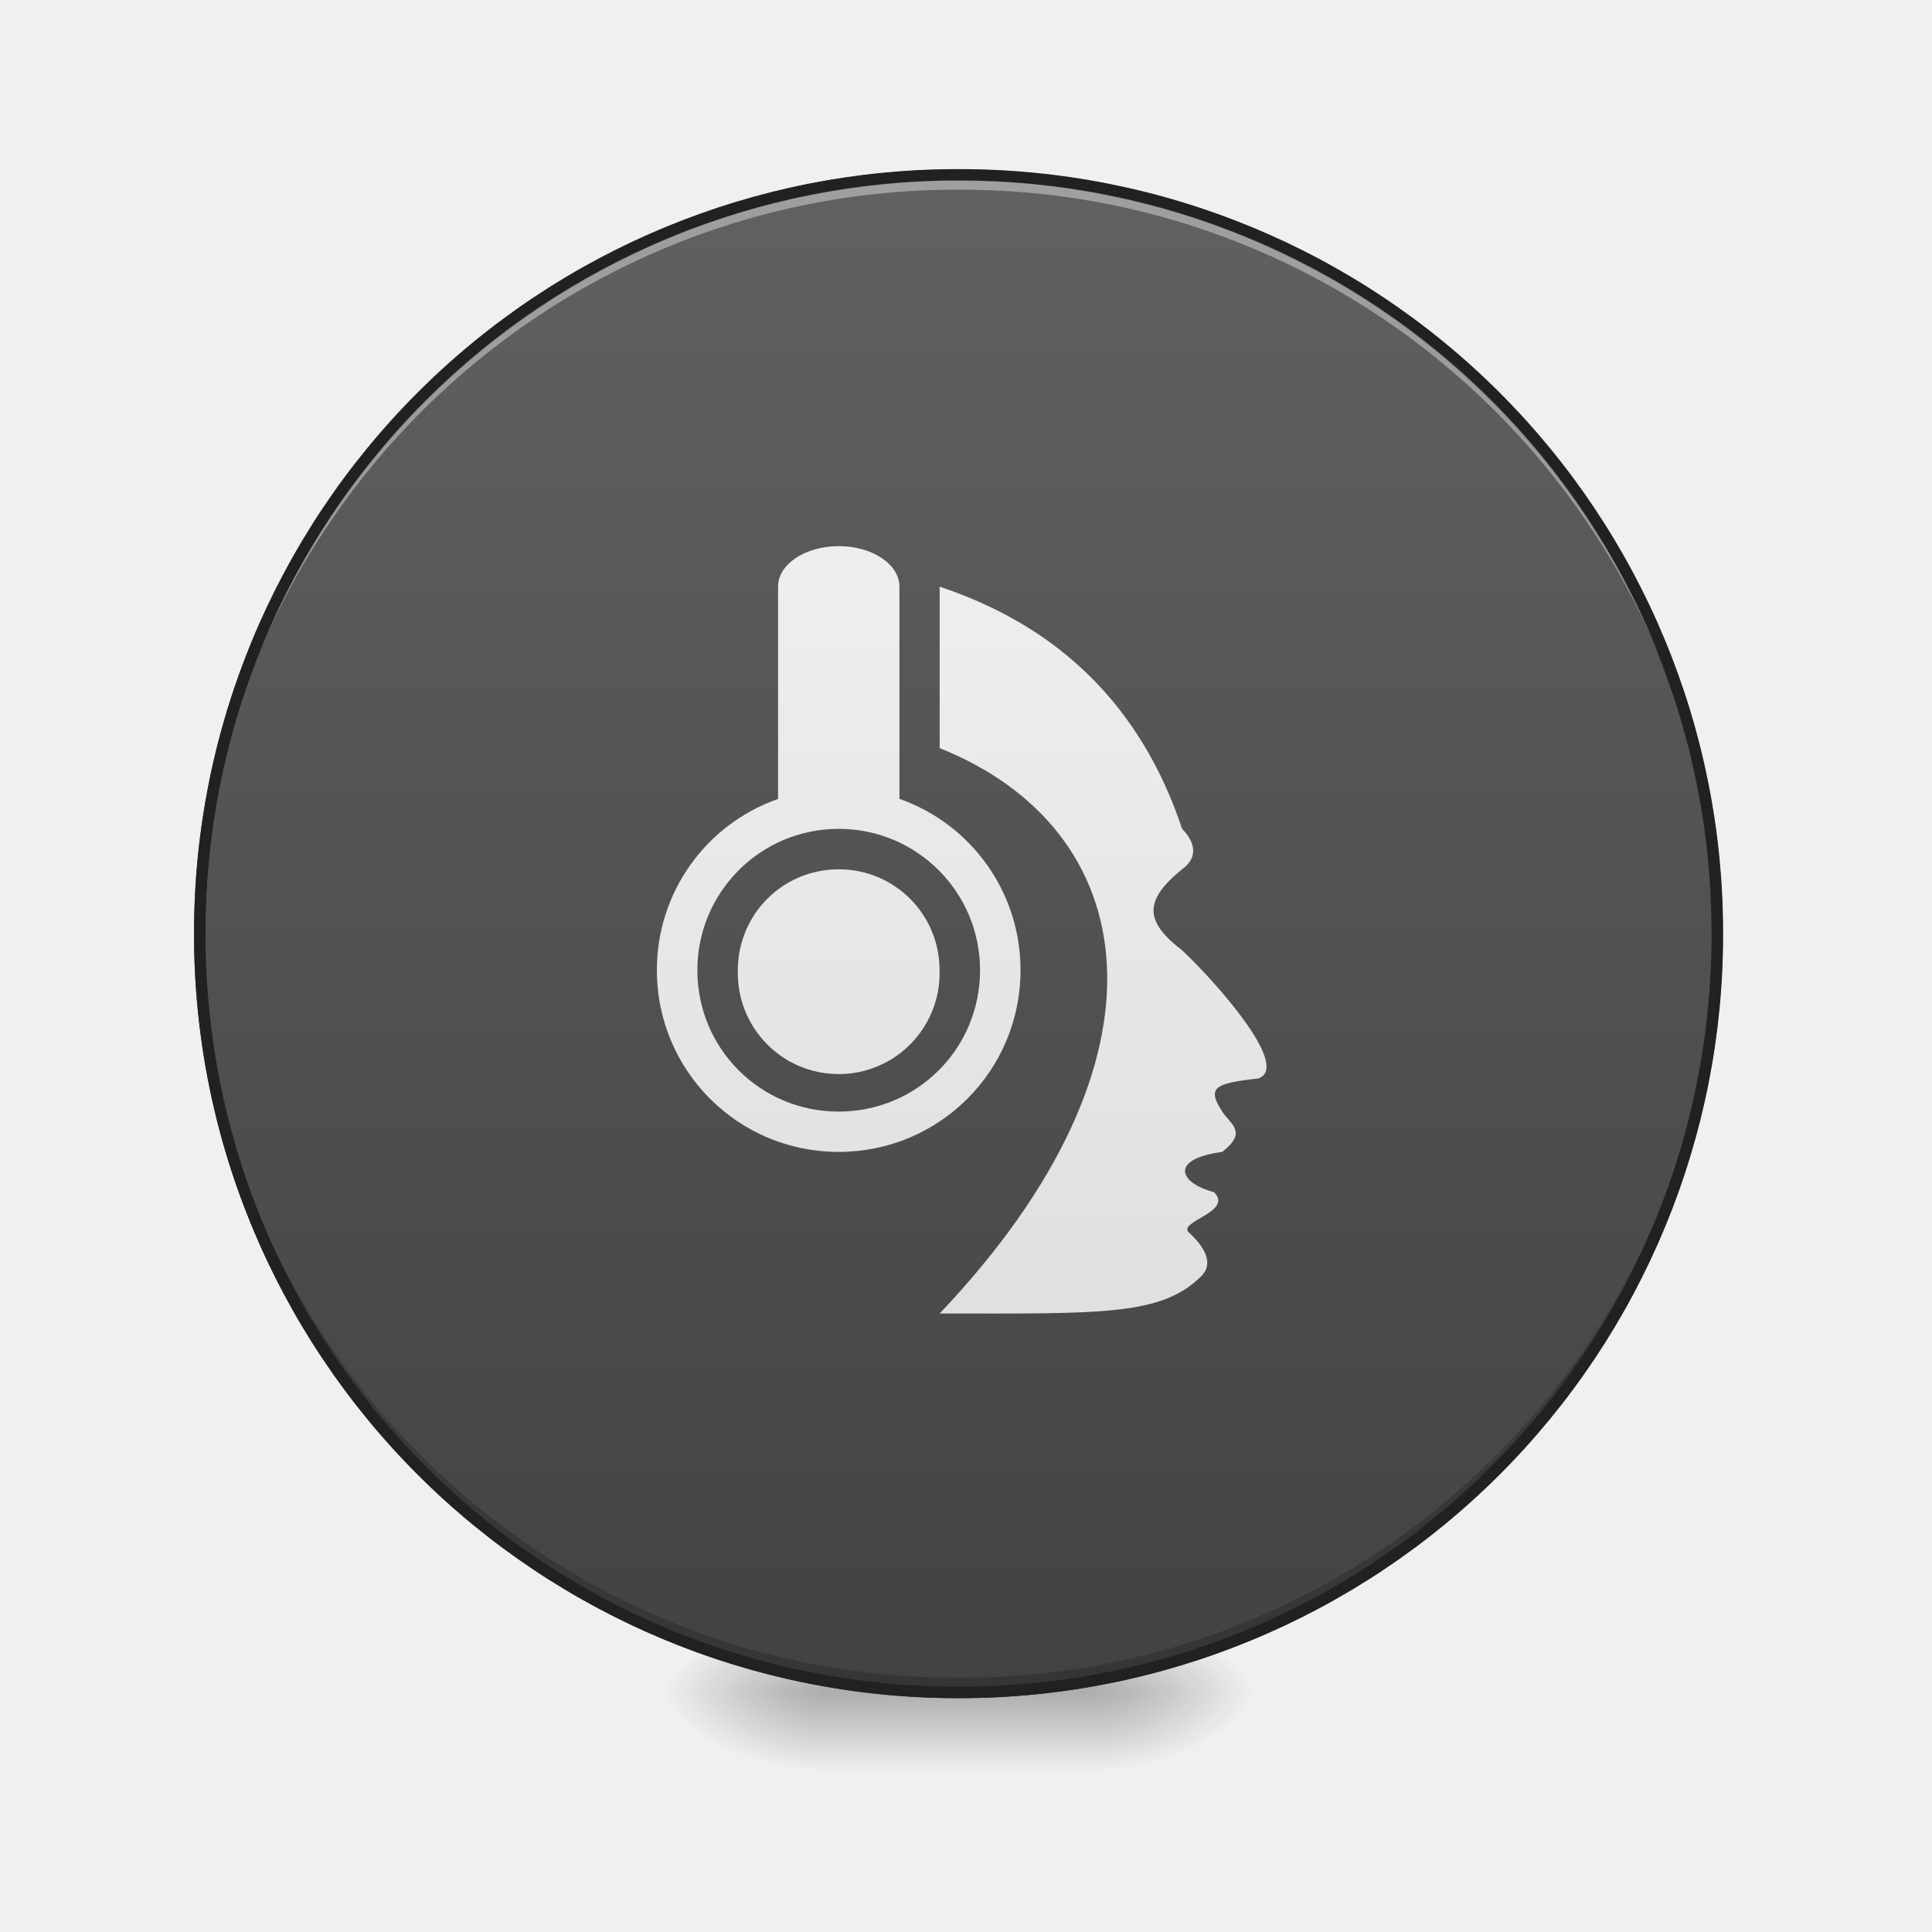
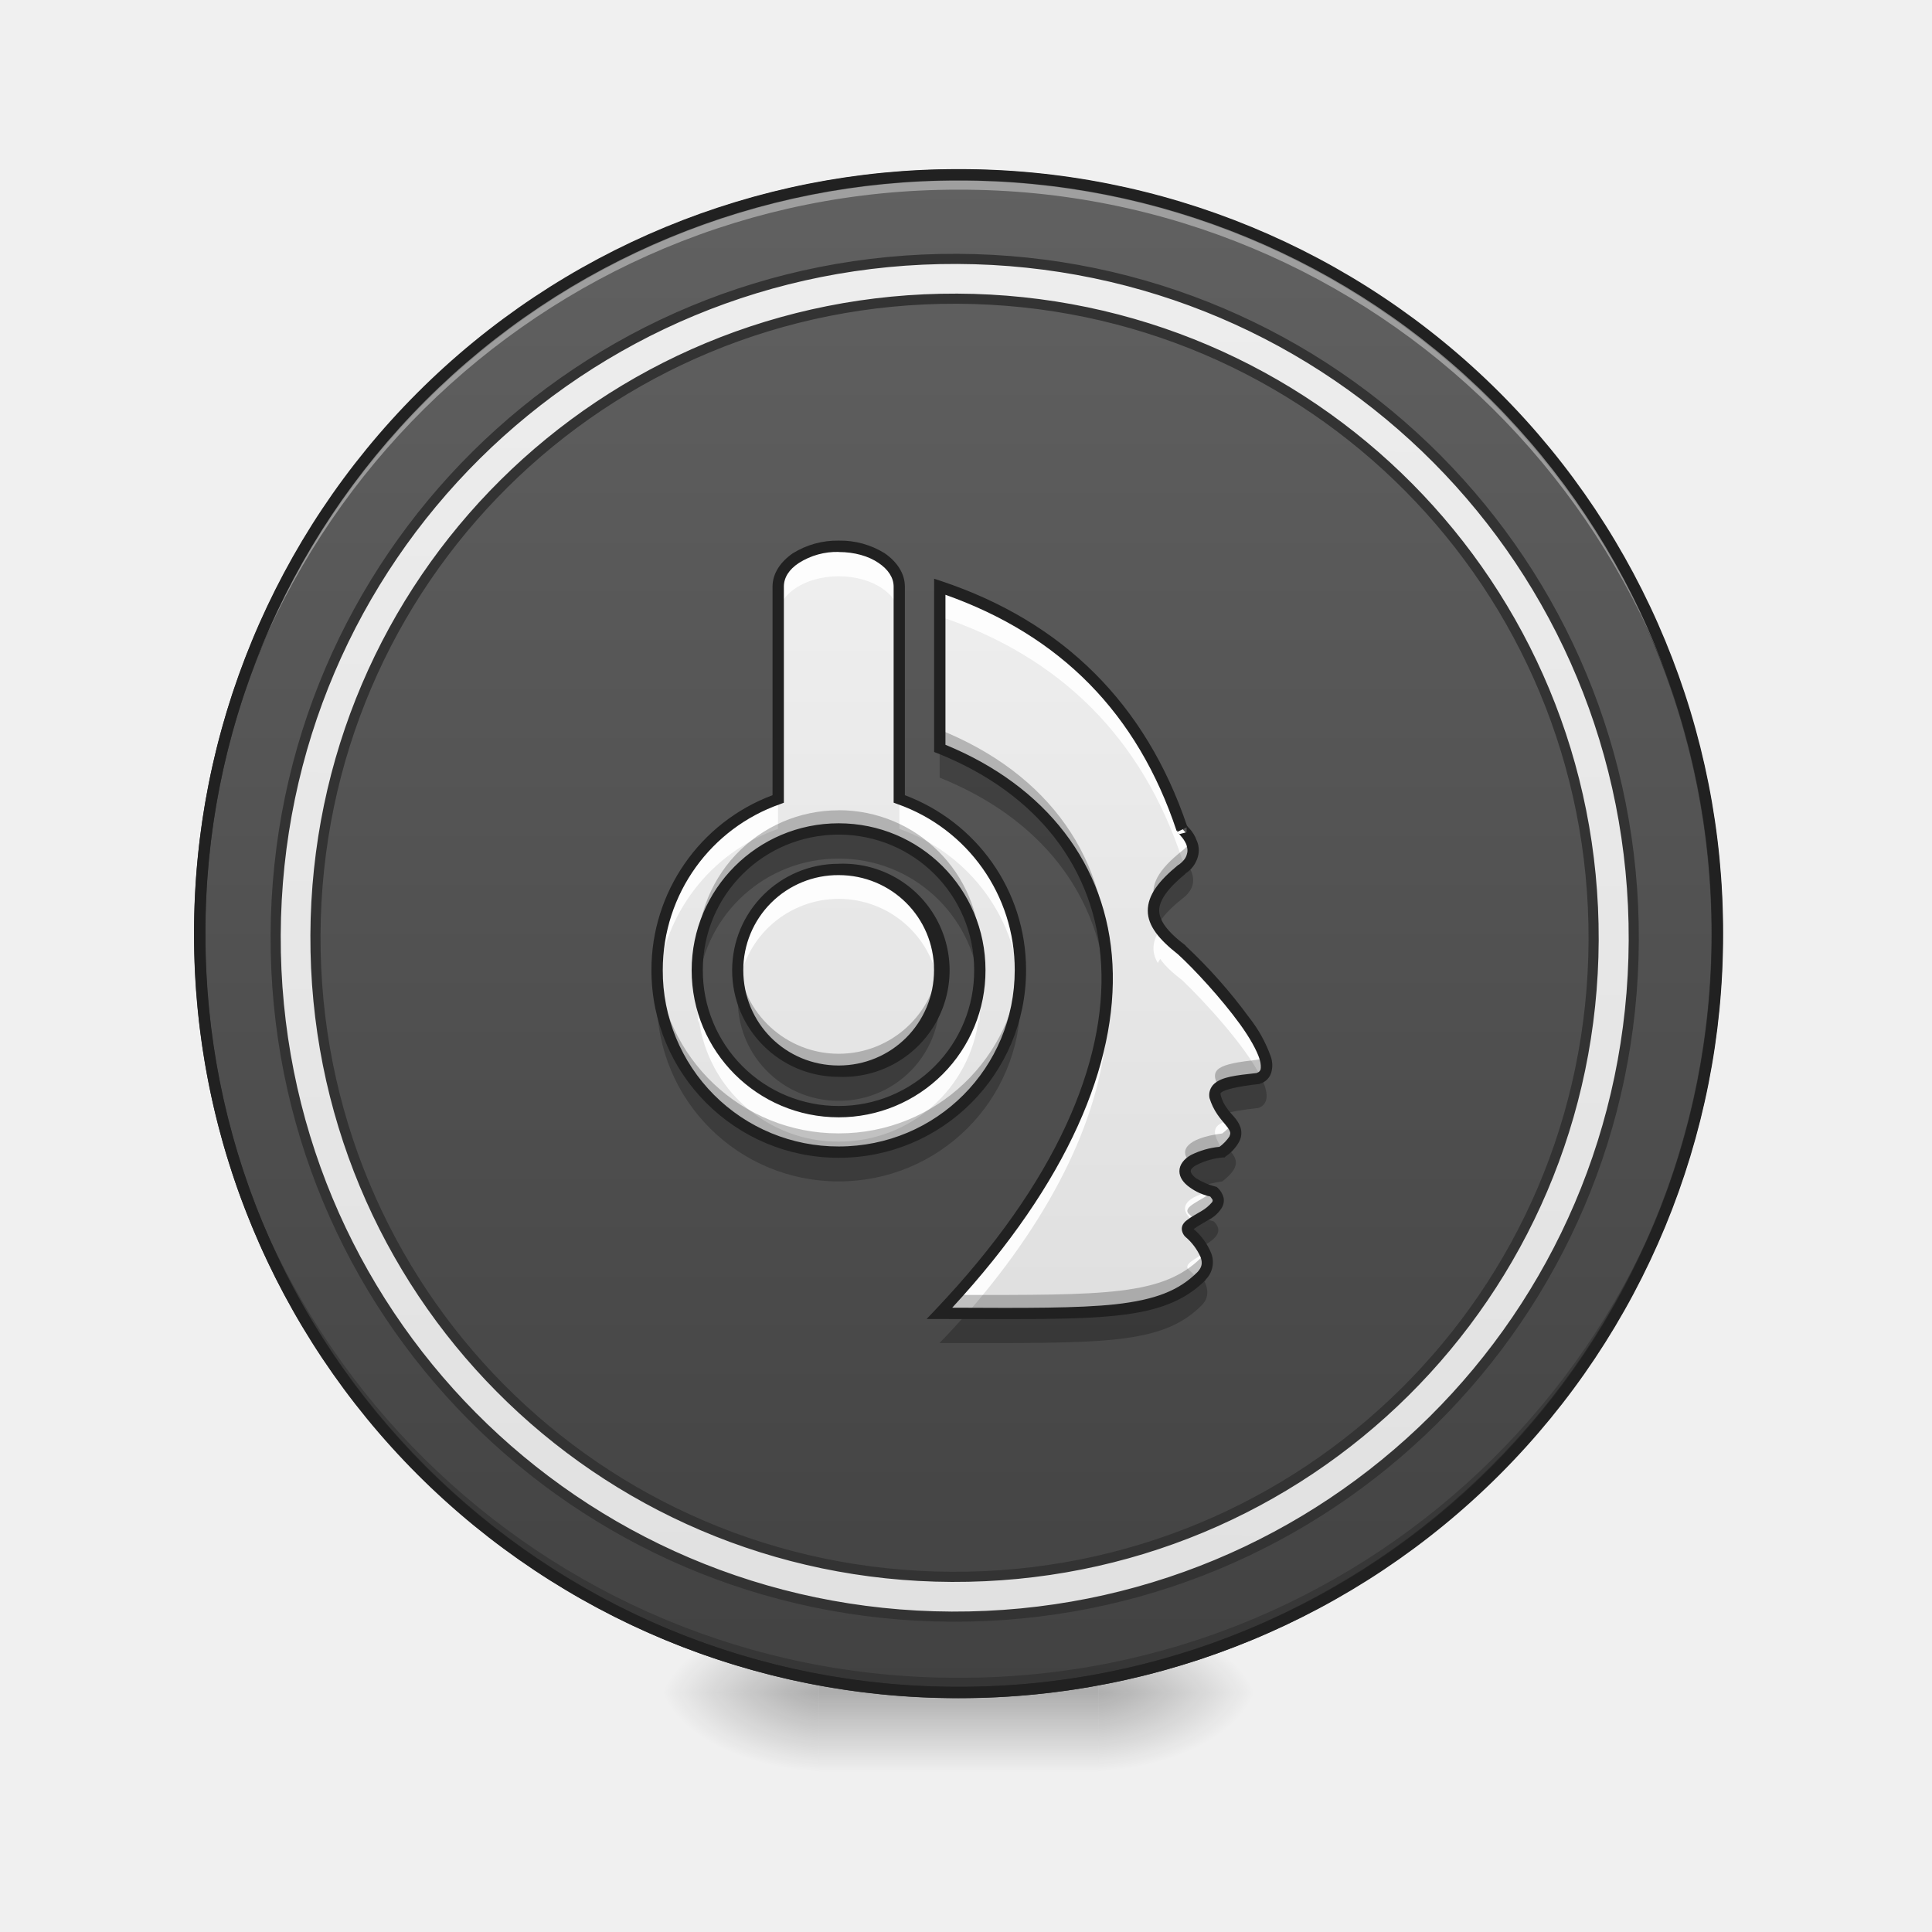
<svg xmlns="http://www.w3.org/2000/svg" width="22pt" height="22pt" viewBox="0 0 22 22">
  <defs>
    <radialGradient id="a" gradientUnits="userSpaceOnUse" cx="450.909" cy="189.579" fx="450.909" fy="189.579" r="21.167" gradientTransform="matrix(0 -.05372 -.09669 0 30.61 43.722)">
      <stop offset="0" stop-opacity=".314" />
      <stop offset=".222" stop-opacity=".275" />
      <stop offset="1" stop-opacity="0" />
    </radialGradient>
    <radialGradient id="b" gradientUnits="userSpaceOnUse" cx="450.909" cy="189.579" fx="450.909" fy="189.579" r="21.167" gradientTransform="matrix(0 .05372 .09669 0 -8.78 -5.175)">
      <stop offset="0" stop-opacity=".314" />
      <stop offset=".222" stop-opacity=".275" />
      <stop offset="1" stop-opacity="0" />
    </radialGradient>
    <radialGradient id="c" gradientUnits="userSpaceOnUse" cx="450.909" cy="189.579" fx="450.909" fy="189.579" r="21.167" gradientTransform="matrix(0 -.05372 .09669 0 -8.78 43.722)">
      <stop offset="0" stop-opacity=".314" />
      <stop offset=".222" stop-opacity=".275" />
      <stop offset="1" stop-opacity="0" />
    </radialGradient>
    <radialGradient id="d" gradientUnits="userSpaceOnUse" cx="450.909" cy="189.579" fx="450.909" fy="189.579" r="21.167" gradientTransform="matrix(0 .05372 -.09669 0 30.61 -5.175)">
      <stop offset="0" stop-opacity=".314" />
      <stop offset=".222" stop-opacity=".275" />
      <stop offset="1" stop-opacity="0" />
    </radialGradient>
    <linearGradient id="e" gradientUnits="userSpaceOnUse" x1="255.323" y1="233.5" x2="255.323" y2="254.667" gradientTransform="matrix(.00919 0 0 .04297 8.57 9.24)">
      <stop offset="0" stop-opacity=".275" />
      <stop offset="1" stop-opacity="0" />
    </linearGradient>
    <linearGradient id="f" gradientUnits="userSpaceOnUse" x1="254" y1="-168.667" x2="254" y2="233.5">
      <stop offset="0" stop-color="#616161" />
      <stop offset="1" stop-color="#424242" />
    </linearGradient>
    <linearGradient id="g" gradientUnits="userSpaceOnUse" x1="254" y1="127.667" x2="254" y2="-62.833" gradientTransform="matrix(.04297 0 0 .04297 0 9.24)">
      <stop offset="0" stop-color="#e0e0e0" />
      <stop offset="1" stop-color="#eee" />
    </linearGradient>
+     <linearGradient id="h" gradientUnits="userSpaceOnUse" x1="265.828" y1="257.157" x2="265.828" y2="-192.324" gradientTransform="matrix(3.38168 0 0 3.38168 101.053 825.495)">
+       <stop offset="0" stop-color="#e0e0e0" />
+       <stop offset="1" stop-color="#eee" />
+     </linearGradient>
  </defs>
  <path d="M12.508 19.273h1.816v-.91h-1.816zm0 0" fill="url(#a)" />
  <path d="M9.324 19.273h-1.82v.91h1.82zm0 0" fill="url(#b)" />
  <path d="M9.324 19.273h-1.82v-.91h1.82zm0 0" fill="url(#c)" />
  <path d="M12.508 19.273h1.816v.91h-1.816zm0 0" fill="url(#d)" />
  <path d="M9.324 19.047h3.184v1.137H9.324zm0 0" fill="url(#e)" />
  <path d="M253.976-168.64c111.08 0 201.071 89.99 201.071 201.07 0 111.081-89.991 201.073-201.071 201.073-110.99 0-201.072-89.992-201.072-201.072s90.082-201.072 201.072-201.072zm0 0" transform="matrix(.04297 0 0 .04297 0 9.24)" fill="url(#f)" stroke-width="3" stroke-linecap="round" stroke="#333" />
  <path d="M10.914 19.273a8.624 8.624 0 0 1-8.64-8.64v-.086a8.624 8.624 0 0 0 8.64 8.558 8.62 8.62 0 0 0 8.64-8.558v.086a8.621 8.621 0 0 1-8.64 8.64zm0 0" fill-opacity=".196" />
  <path d="M10.914 1.992a8.621 8.621 0 0 0-8.64 8.64v.087a8.624 8.624 0 0 1 8.64-8.559 8.62 8.62 0 0 1 8.64 8.559v-.086c0-4.79-3.85-8.64-8.64-8.64zm0 0" fill="#fff" fill-opacity=".392" />
  <path d="M10.914 1.926a8.686 8.686 0 0 0-8.703 8.707 8.686 8.686 0 0 0 8.703 8.703 8.686 8.686 0 0 0 8.707-8.703 8.687 8.687 0 0 0-8.707-8.707zm0 .129a8.557 8.557 0 0 1 8.578 8.578 8.556 8.556 0 0 1-8.578 8.574 8.556 8.556 0 0 1-8.574-8.574 8.556 8.556 0 0 1 8.574-8.578zm0 0" fill="#212121" />
  <path d="M9.55 6.219c-.382 0-.69.207-.69.46v2.419a2.061 2.061 0 0 0-1.38 1.949c0 1.148.926 2.07 2.07 2.07 1.145 0 2.071-.922 2.071-2.07 0-.902-.574-1.668-1.379-1.95V6.68c0-.254-.308-.461-.691-.461zm1.15.46v1.84c2.3.918 2.777 3.512 0 6.438 1.84 0 2.527.031 2.984-.43.132-.136.046-.316-.145-.492-.137-.125.512-.234.285-.46-.406-.106-.504-.38.094-.458.293-.23.094-.312 0-.46-.176-.27-.094-.321.41-.376.383-.133-.504-1.12-.867-1.46-.43-.329-.438-.567 0-.923.285-.207-.004-.46 0-.46C13 8.058 12.078 7.14 10.699 6.68zM9.55 9.438c.891 0 1.61.72 1.61 1.61 0 .894-.719 1.61-1.61 1.61-.89 0-1.609-.716-1.609-1.61 0-.89.72-1.61 1.61-1.61zm0 .461c-.636 0-1.148.512-1.148 1.149a1.149 1.149 0 1 0 2.297 0c0-.637-.511-1.149-1.148-1.149zm0 0" fill="url(#g)" />
+   <path d="M9.55 6.219c-.382 0-.69.207-.69.46v.34c0-.253.308-.457.69-.457.384 0 .692.204.692.458v-.34c0-.254-.308-.461-.691-.461zm1.15.46v.34c1.378.461 2.3 1.383 2.76 2.762-.003 0 .028.024.06.067.18-.2-.063-.41-.06-.41C13 8.058 12.079 7.14 10.7 6.68zM8.86 9.099a2.061 2.061 0 0 0-1.372 2.12 2.063 2.063 0 0 1 1.371-1.78zm1.382 0v.34a2.063 2.063 0 0 1 1.371 1.78 2.061 2.061 0 0 0-1.371-2.121zm-.691.8a1.145 1.145 0 0 0-1.137 1.32 1.149 1.149 0 0 1 2.274 0 1.145 1.145 0 0 0-1.137-1.32zm3.66.68c-.09.137-.102.258-.027.387.007-.016.02-.031.027-.047.055.078.137.156.25.242.242.23.723.75.898 1.106.301-.172-.546-1.114-.898-1.446a1.143 1.143 0 0 1-.25-.242zm-5.254.684c-.012.07-.016.14-.016.215 0 .058.004.113.008.171.004-.015.004-.03.008-.046A1.601 1.601 0 0 0 9.551 13c.82 0 1.492-.605 1.594-1.398.003.015.003.03.007.046.004-.058.008-.113.008-.171 0-.075-.004-.145-.015-.215a1.6 1.6 0 0 1-1.594 1.394 1.6 1.6 0 0 1-1.594-1.394zm4.645.097c-.075 1.055-.665 2.293-1.903 3.598h.313c1.027-1.18 1.523-2.293 1.59-3.254v.043a3.192 3.192 0 0 0 0-.387zM14 12.758c-.2.05-.207.133-.082.328.004.008.012.012.016.02.203-.165.144-.254.066-.348zm-.203.808c-.352.075-.371.23-.192.344.133-.086.372-.183.22-.336-.012-.004-.02-.008-.028-.008zm-.074.7c-.118.074-.254.132-.184.195.04.035.074.07.102.11.015-.016.03-.028.043-.044.074-.078.078-.164.039-.261zm0 0" fill="#fff" fill-opacity=".906" />
+   <path d="M10.7 8.52v.335c1.148.461 1.84 1.336 1.902 2.461.07-1.289-.641-2.293-1.903-2.796zm-1.15.918c-.89 0-1.609.718-1.609 1.609 0 .058.004.113.008.172a1.607 1.607 0 0 1 1.602-1.442c.836 0 1.515.63 1.601 1.442.004-.059.008-.114.008-.172 0-.89-.719-1.61-1.61-1.61zm3.97.406a.263.263 0 0 1-.06.054c-.304.247-.39.434-.276.637.05-.094.14-.191.277-.3.191-.141.125-.301.059-.391zm-1.907 1.37a2.064 2.064 0 0 1-2.062 1.903 2.064 2.064 0 0 1-2.063-1.902c-.004.058-.008.113-.008.172 0 1.144.926 2.066 2.07 2.066 1.145 0 2.071-.922 2.071-2.066 0-.059-.004-.114-.008-.172zm-3.199.005a1.145 1.145 0 0 0 1.137 1.316 1.145 1.145 0 0 0 1.137-1.316 1.149 1.149 0 0 1-2.274 0zm5.945 1.047l-.03.015c-.505.055-.587.106-.411.375.008.012.016.02.02.031.082-.03.207-.05.39-.07.125-.043.117-.18.031-.351zm-.382.804a.384.384 0 0 1-.059.047c-.508.067-.512.274-.258.399.067-.028.152-.047.258-.063.242-.187.152-.277.059-.383zm-.293.793c-.106.063-.207.114-.145.172.059.055.11.11.145.164.129-.074.265-.164.14-.289a1.97 1.97 0 0 1-.14-.047zm-.004.668c-.43.43-1.075.426-2.672.426-.098.113-.2.223-.309.336 1.84 0 2.528.031 2.985-.43.093-.093.078-.21-.004-.332zm0 0" fill-opacity=".235" />
+   <path d="M10.7 8.309v.21c1.167.47 1.866 1.368 1.905 2.52.043-1.254-.668-2.234-1.906-2.73zm-1.15.918a1.607 1.607 0 0 0-1.605 1.714 1.608 1.608 0 0 1 3.211 0c.004-.035.004-.07.004-.105 0-.89-.719-1.61-1.61-1.61zm4.009.351a.352.352 0 0 1-.098.11c-.274.218-.371.394-.309.574.043-.114.145-.23.309-.364.148-.109.14-.23.098-.32zm-5.153 1.363c-.004.036-.004.07-.004.106a1.149 1.149 0 1 0 2.297 0c0-.035 0-.07-.004-.106a1.148 1.148 0 0 1-2.289 0zm3.211.004a2.065 2.065 0 0 1-2.066 1.961 2.065 2.065 0 0 1-2.067-1.96c0 .034-.004.066-.004.1 0 1.15.926 2.071 2.07 2.071 1.145 0 2.071-.922 2.071-2.07 0-.035-.004-.067-.004-.102zm2.781 1.075a.132.132 0 0 1-.07.046c-.457.051-.566.102-.45.313.067-.047.212-.074.45-.098.102-.035.113-.133.07-.261zm-.367.777a.612.612 0 0 1-.113.11c-.422.054-.496.206-.363.327.062-.05.18-.093.363-.117.191-.148.176-.238.113-.32zm-.222.77c-.121.105-.356.175-.27.257.027.024.055.051.078.078.137-.082.356-.183.207-.328-.008-.004-.011-.004-.015-.008zm-.086.699a.25.25 0 0 1-.04.05c-.44.442-1.101.43-2.788.43-.063.07-.13.14-.196.211 1.84 0 2.528.031 2.985-.43.074-.078.078-.164.039-.261zm0 0" fill-opacity=".235" />
+   <path d="M9.55 6.156a.96.96 0 0 0-.523.145c-.136.094-.23.226-.23.379v2.375a2.124 2.124 0 0 0-1.379 1.992c0 1.183.953 2.137 2.133 2.137 1.18 0 2.133-.954 2.133-2.137 0-.914-.57-1.688-1.38-1.992V6.68c0-.153-.093-.285-.23-.38a.96.96 0 0 0-.523-.144zm0 .13c.18 0 .34.046.454.124.11.074.172.168.172.27v2.46l.043.016a1.998 1.998 0 0 1 1.336 1.89c0 1.114-.89 2.009-2.004 2.009a1.999 1.999 0 0 1-2.004-2.008c0-.875.555-1.617 1.336-1.89l.043-.016V6.68c0-.102.058-.196.172-.27a.806.806 0 0 1 .453-.125zm1.087.304v1.973l.039.015c1.133.453 1.804 1.309 1.863 2.41.059 1.106-.504 2.469-1.887 3.926l-.101.106h.148c.922 0 1.551.011 2.02-.04.465-.05.77-.164 1.011-.406v-.004a.28.28 0 0 0 .063-.297.71.71 0 0 0-.2-.277l.005-.004c.03-.023.09-.058.152-.094a.4.4 0 0 0 .16-.14.169.169 0 0 0 .024-.117.229.229 0 0 0-.067-.114l-.012-.011-.015-.004a.789.789 0 0 1-.219-.094c-.047-.035-.062-.066-.062-.082s.011-.04.066-.07a.822.822 0 0 1 .3-.086h.02l.012-.012a.48.48 0 0 0 .156-.172.21.21 0 0 0 .012-.16c-.035-.098-.113-.152-.152-.215a.41.41 0 0 1-.07-.14c-.008-.032-.008-.032.007-.043.031-.028.176-.067.426-.094h.008l.004-.004a.186.186 0 0 0 .129-.13.297.297 0 0 0-.008-.183 1.555 1.555 0 0 0-.242-.437 5.89 5.89 0 0 0-.723-.817l-.004-.003v-.004c-.21-.157-.3-.286-.3-.399 0-.11.09-.246.3-.418h-.004a.335.335 0 0 0 .145-.195.273.273 0 0 0-.016-.188.403.403 0 0 0-.078-.129.253.253 0 0 1-.031-.035c-.47-1.386-1.407-2.32-2.797-2.785zm.129.183c1.312.465 2.187 1.352 2.632 2.688l.008-.004v.016l.106-.051v.055l-.078.02s-.008-.005-.012-.005l-.004-.004c0 .004.004.004.008.008a.198.198 0 0 1 .023.027c.02.02.043.055.059.09.012.035.02.075.008.11-.008.039-.032.078-.094.125h-.004c-.223.183-.348.343-.348.523 0 .172.13.328.344.496.18.164.492.5.707.797.11.152.191.297.223.399.015.05.015.09.011.113-.007.02-.015.031-.046.043-.243.027-.391.043-.48.12a.173.173 0 0 0-.056.165.678.678 0 0 0 .09.187c.059.086.125.145.14.188.009.02.009.031-.003.062a.486.486 0 0 1-.113.118.92.92 0 0 0-.325.093c-.078.043-.132.11-.132.184s.05.137.117.184a.62.62 0 0 0 .234.105c.016.02.024.031.028.04 0 .007 0 .015-.008.026a.471.471 0 0 1-.117.098c-.059.035-.118.066-.164.102-.028.02-.051.043-.06.078-.01.039.009.086.036.113a.65.65 0 0 1 .176.234c.023.067.015.114-.035.168-.215.215-.485.317-.934.368-.426.046-1.027.043-1.86.039 1.321-1.43 1.884-2.786 1.825-3.91-.059-1.137-.762-2.032-1.902-2.5zM9.55 9.375a1.673 1.673 0 1 0 0 3.348 1.67 1.67 0 0 0 1.672-1.676c0-.926-.746-1.672-1.672-1.672zm0 .129c.855 0 1.543.687 1.543 1.543a1.54 1.54 0 0 1-1.543 1.547 1.543 1.543 0 0 1-1.547-1.547c0-.856.691-1.543 1.547-1.543zm0 .332a1.213 1.213 0 1 0 0 2.426 1.214 1.214 0 1 0 0-2.426zm0 .129c.601 0 1.086.48 1.086 1.082 0 .605-.485 1.086-1.086 1.086-.602 0-1.086-.48-1.086-1.086A1.08 1.08 0 0 1 9.55 9.965zm0 0" fill="#212121" />
+   <path d="M959.908 255.266c-376.542 0-679.906 303.02-679.906 679.906 0 376.542 303.364 679.906 679.906 679.906 376.886 0 680.25-303.364 680.25-679.906 0-376.886-303.364-679.906-680.25-679.906zm0 39.853c354.555 0 640.054 285.498 640.054 640.053s-285.5 640.053-640.054 640.053-640.053-285.498-640.053-640.053 285.499-640.053 640.053-640.053zm0 0" transform="rotate(.24) scale(.01137)" fill="url(#h)" stroke-width="10.145" stroke-linecap="round" stroke="#333" />
</svg>
